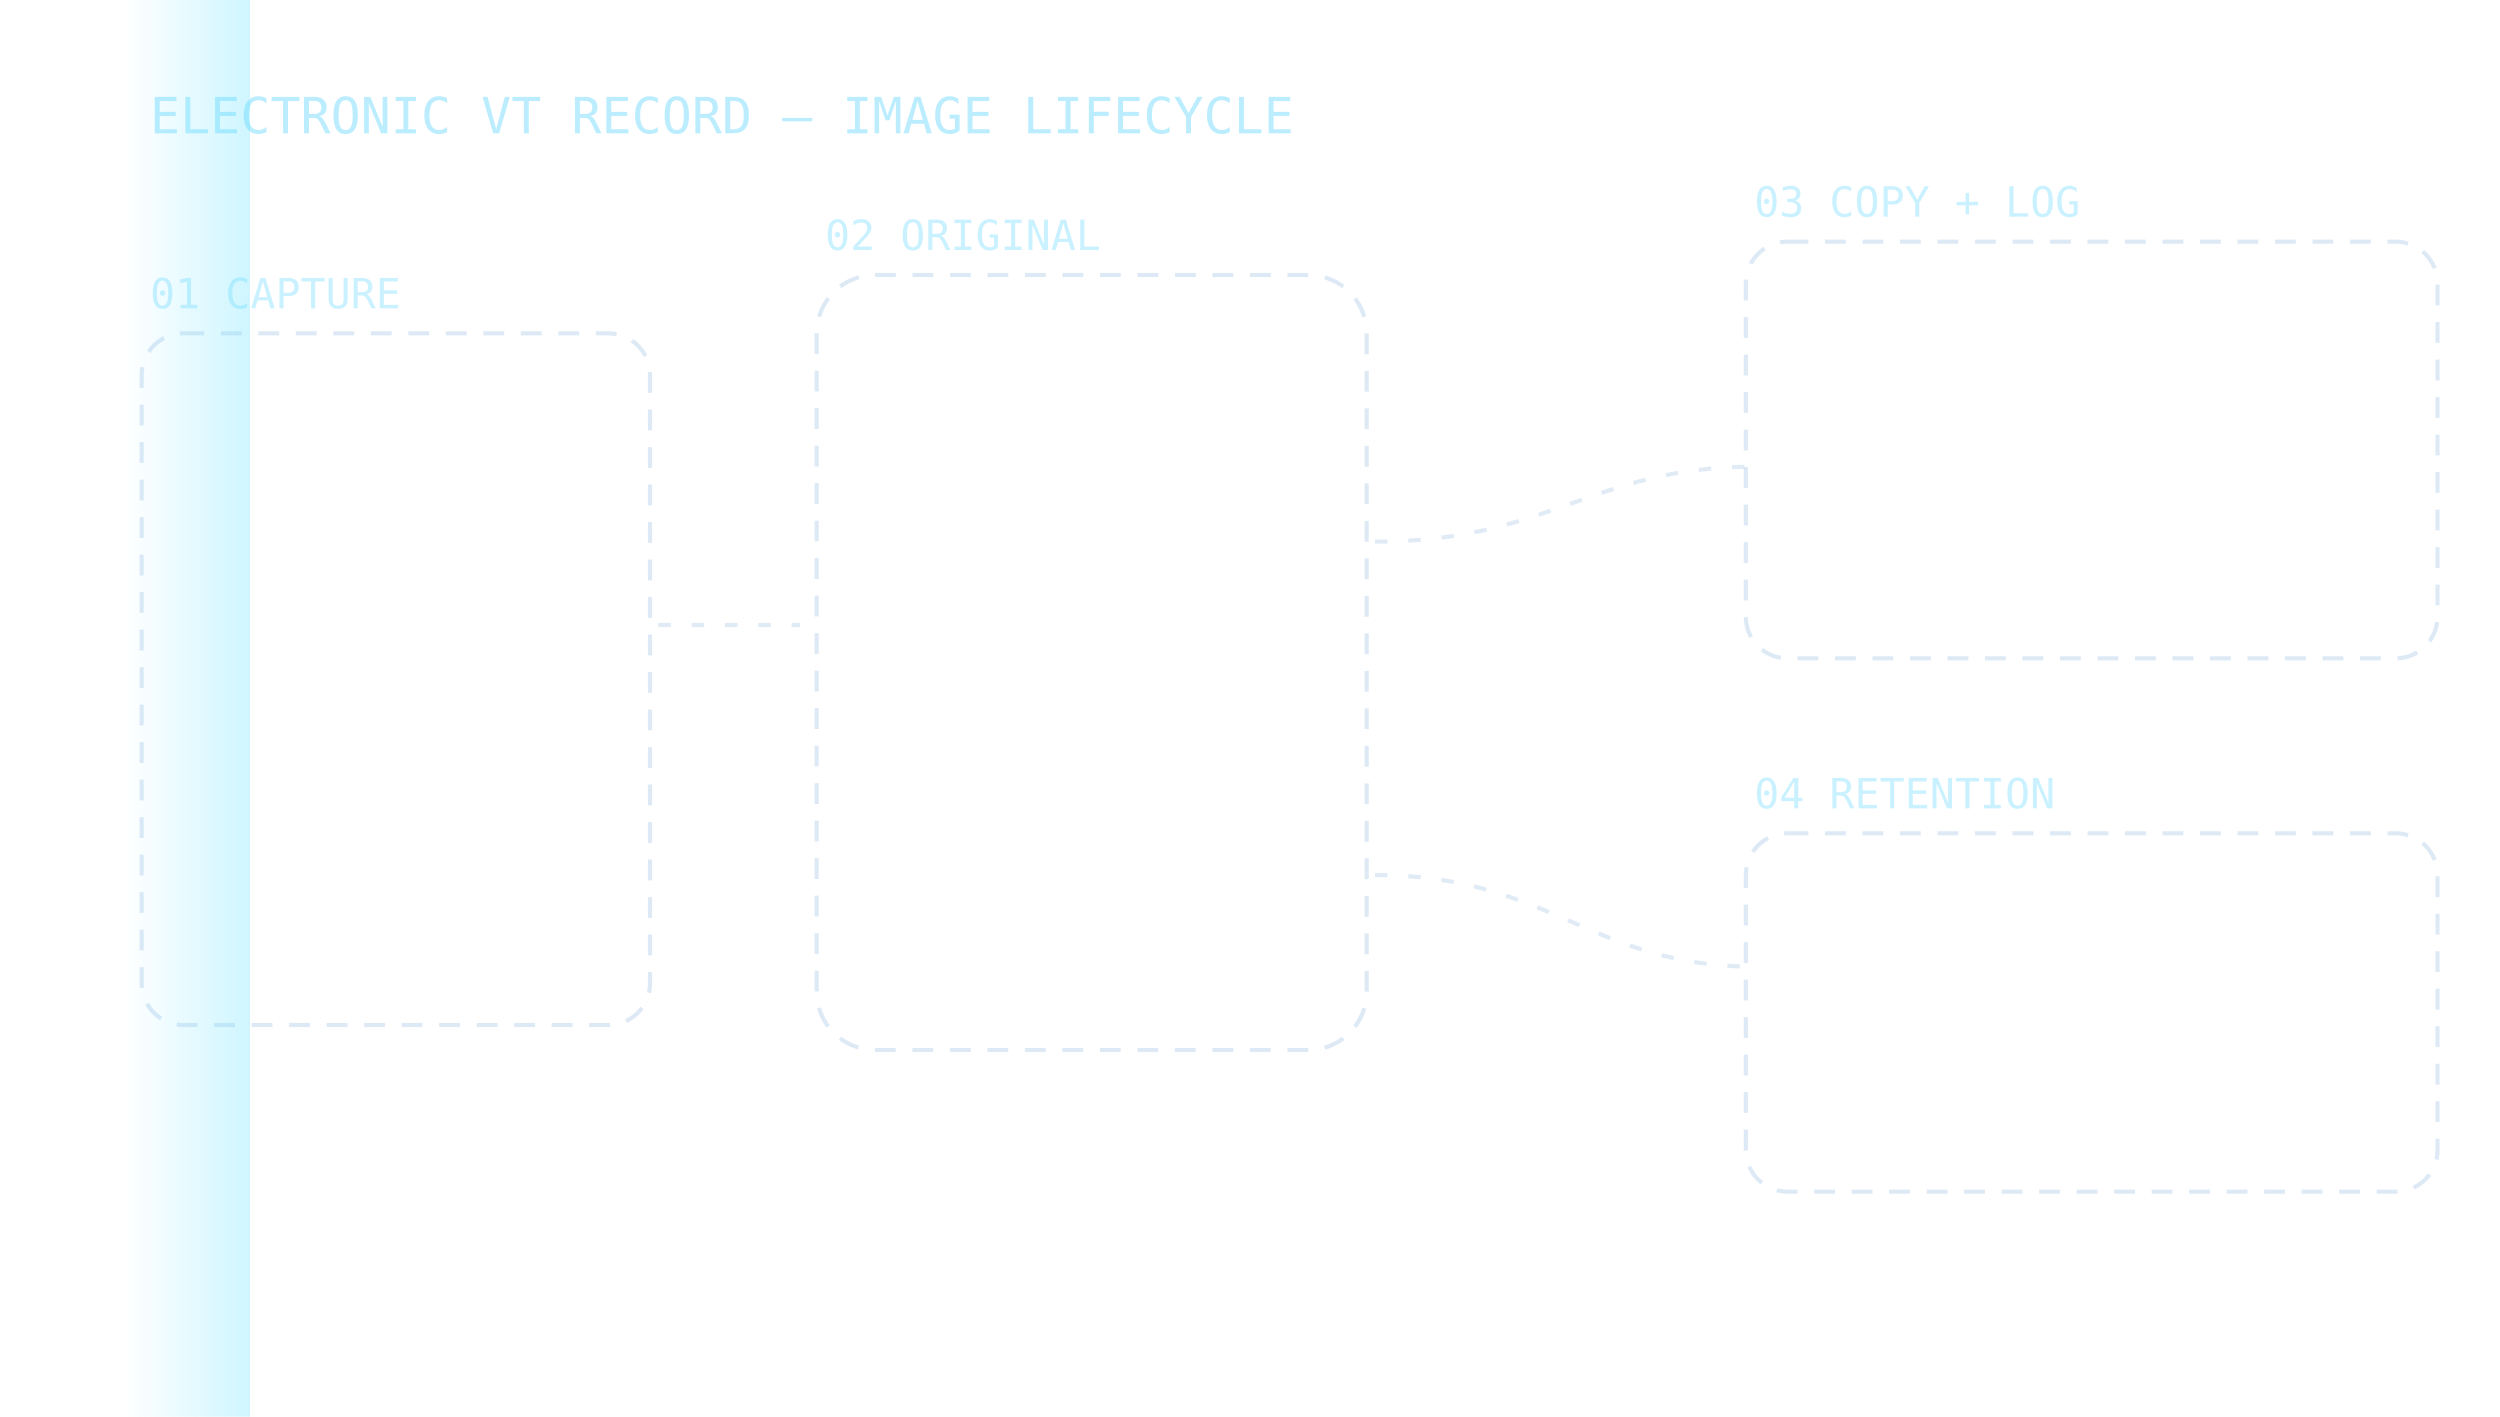
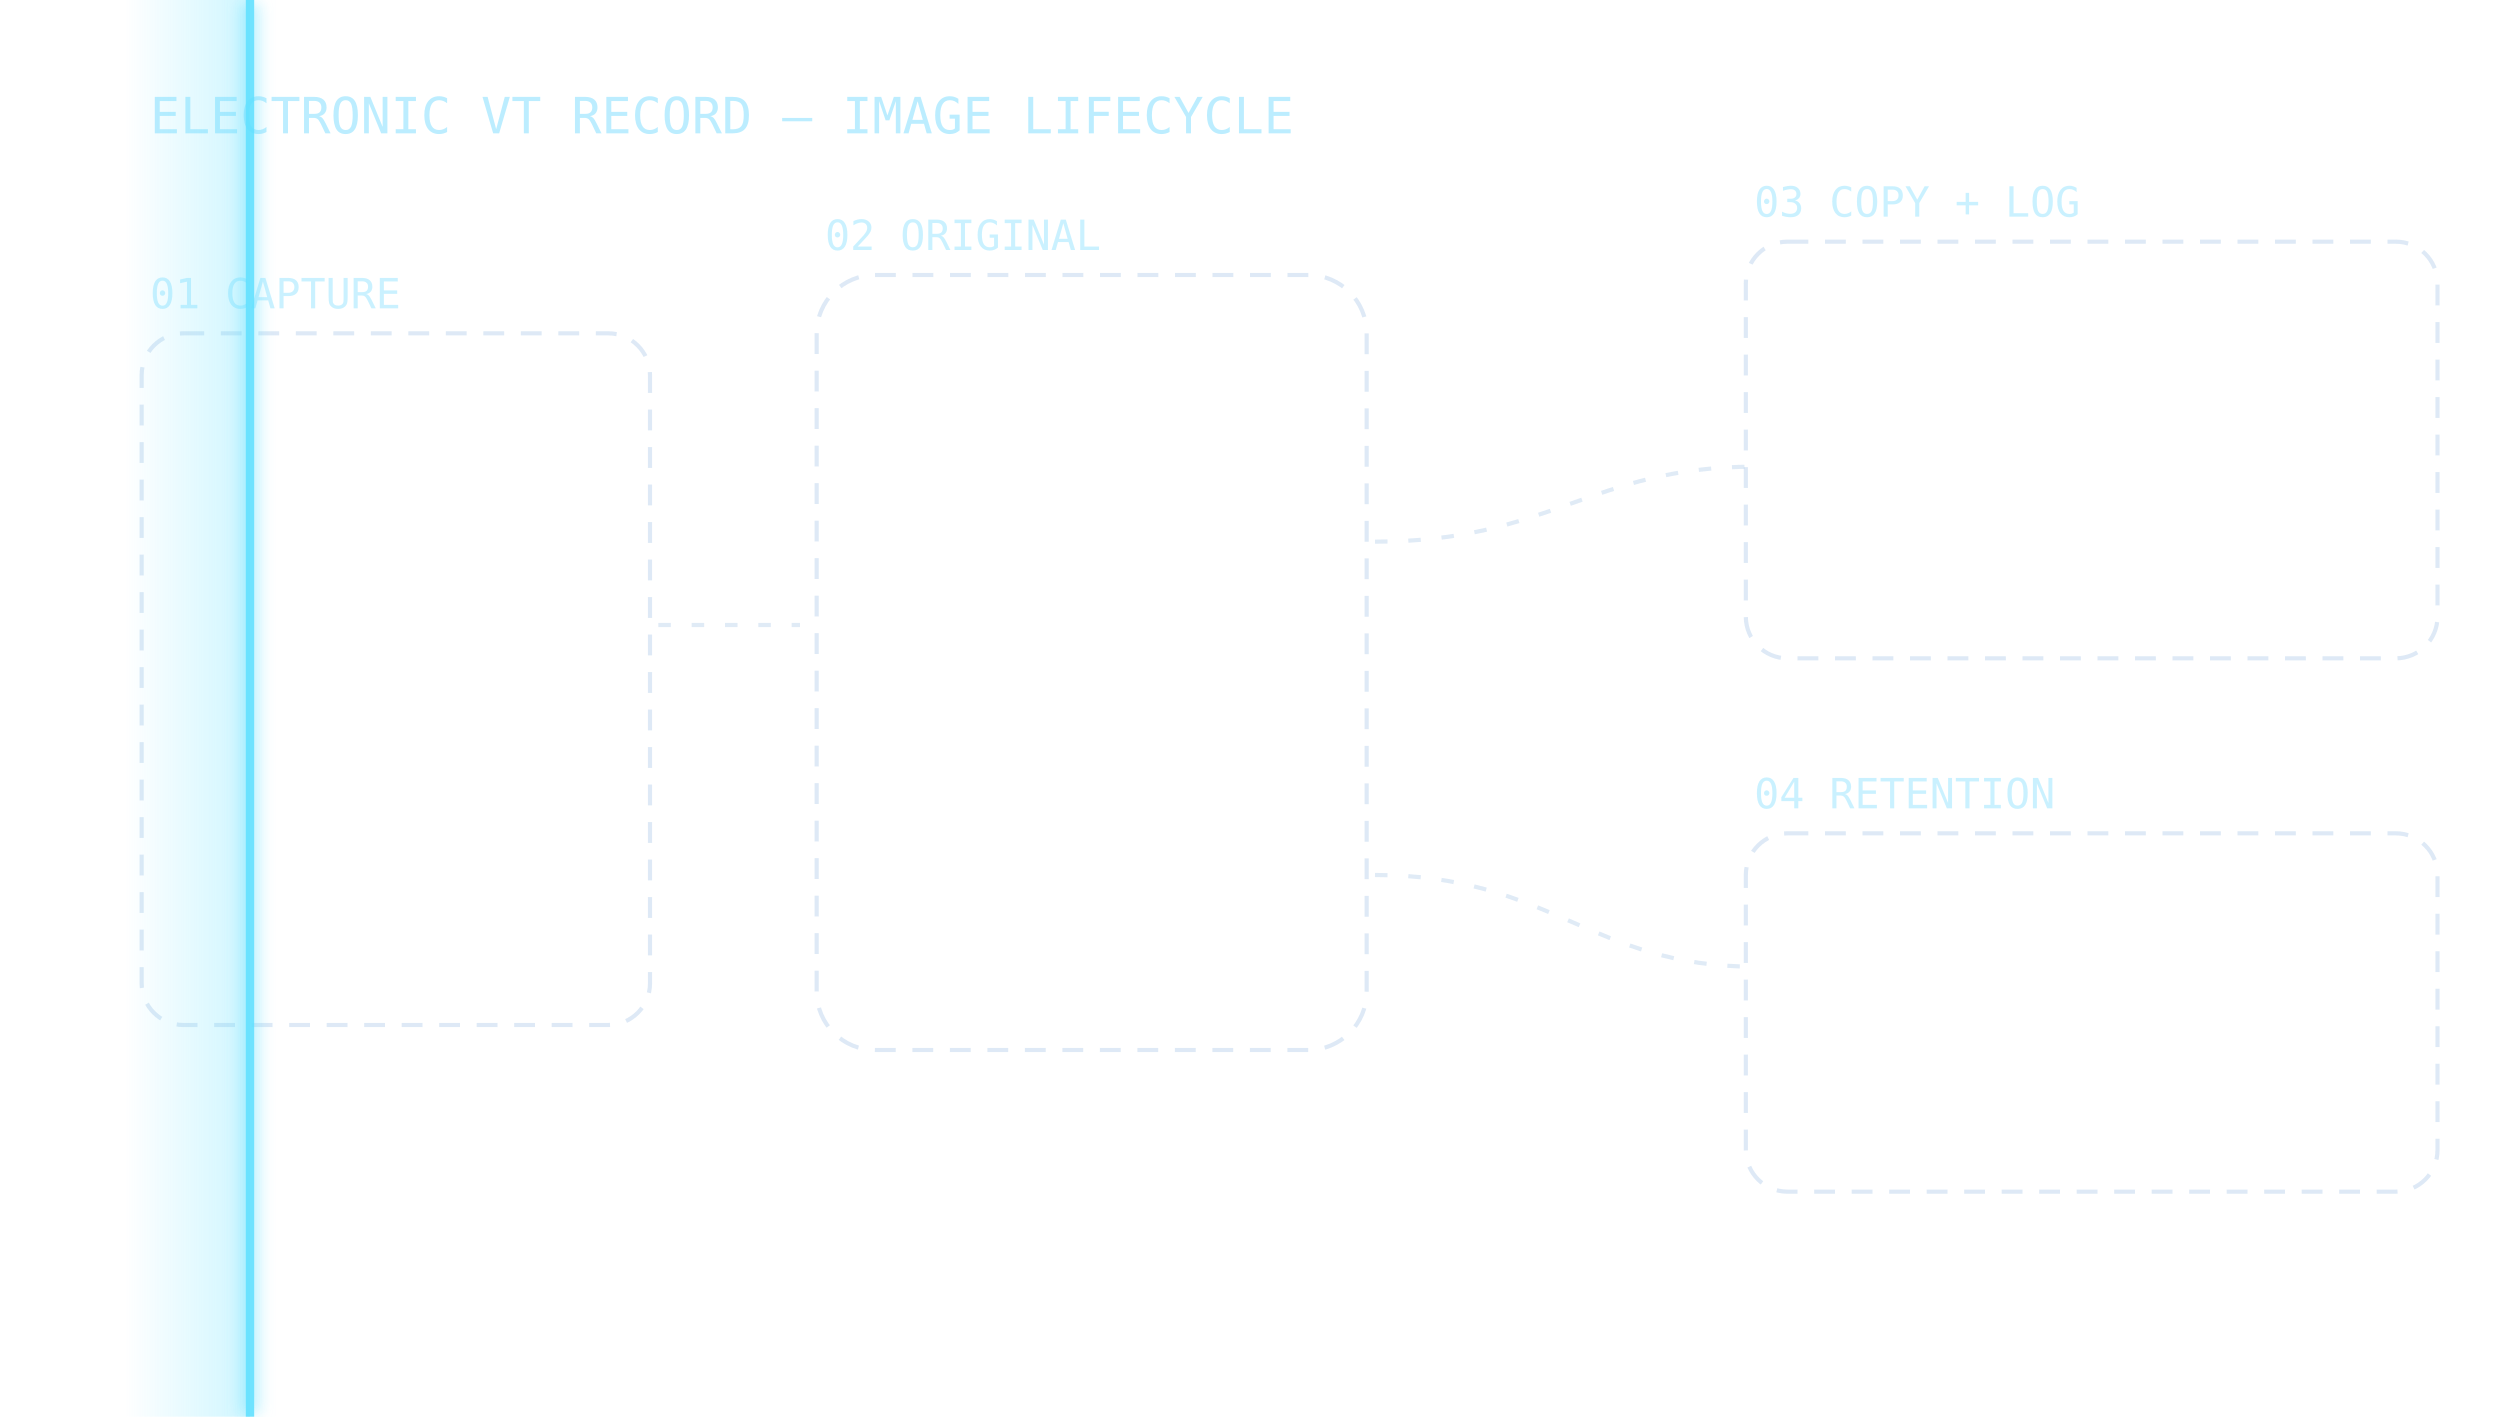
<svg xmlns="http://www.w3.org/2000/svg" viewBox="0 0 600 340" width="100%" height="100%" font-family="JetBrains Mono, monospace">
  <defs>
-     <filter id="rvglowC" x="-60%" y="-60%" width="220%" height="220%">
+     <filter id="rvglowC" filterUnits="userSpaceOnUse" x="-58" y="-58" width="116" height="456">
      <feGaussianBlur in="SourceGraphic" stdDeviation="2.2" result="b" />
      <feMerge>
        <feMergeNode in="b" />
        <feMergeNode in="SourceGraphic" />
      </feMerge>
    </filter>
    <filter id="rvglowR" x="-80%" y="-80%" width="260%" height="260%">
      <feGaussianBlur in="SourceGraphic" stdDeviation="1.8" result="b" />
      <feMerge>
        <feMergeNode in="b" />
        <feMergeNode in="SourceGraphic" />
      </feMerge>
    </filter>
    <linearGradient id="rvplateG" x1="0" y1="0" x2="0" y2="1">
      <stop offset="0" stop-color="#1e4775" />
      <stop offset=".35" stop-color="#14304f" />
      <stop offset="1" stop-color="#0e2848" />
    </linearGradient>
    <linearGradient id="rvscanFade" x1="0" y1="0" x2="1" y2="0">
      <stop offset="0" stop-color="#5fe0ff" stop-opacity="0" />
      <stop offset="1" stop-color="#5fe0ff" stop-opacity=".3" />
    </linearGradient>
  </defs>
  <text x="36" y="32" font-size="12" fill="#9fe6ff" opacity=".7">ELECTRONIC VT RECORD — IMAGE LIFECYCLE</text>
  <g id="rvGhost">
    <g fill="none" stroke="#8fb6e0" stroke-width="1" stroke-dasharray="5 4" opacity=".3">
      <rect x="34" y="80" width="122" height="166" rx="10" />
      <rect x="196" y="66" width="132" height="186" rx="14" />
      <rect x="419" y="58" width="166" height="100" rx="10" />
      <rect x="419" y="200" width="166" height="86" rx="10" />
    </g>
    <g fill="none" stroke="#8fb6e0" stroke-width="1" stroke-dasharray="3 5" opacity=".28">
      <path d="M158 150 H192" />
      <path d="M330 130 C372 130 382 112 421 112" />
      <path d="M330 210 C372 210 382 232 421 232" />
    </g>
    <g font-size="10" fill="#9fe6ff" opacity=".55">
      <text x="36" y="74">01 CAPTURE</text>
      <text x="198" y="60">02 ORIGINAL</text>
      <text x="421" y="52">03 COPY + LOG</text>
      <text x="421" y="194">04 RETENTION</text>
    </g>
  </g>
  <g id="rvCapture" opacity="0">
    <path d="M74 100 L79 87 H105 L110 100 Z" fill="#14304f" stroke="#8fb6e0" stroke-width="1.2" />
    <rect x="50" y="92" width="16" height="7" rx="3" fill="#14304f" stroke="#8fb6e0" stroke-width="1" />
    <circle cx="126" cy="98" r="5" fill="#14304f" stroke="#8fb6e0" stroke-width="1" />
    <path d="M126 94.5 V97" stroke="#9fe6ff" stroke-width="1.2" />
    <rect x="44" y="100" width="96" height="60" rx="8" fill="url(#rvplateG)" stroke="#8fb6e0" stroke-width="1.5" />
    <path d="M56 104 V156" stroke="#8fb6e0" stroke-width="1" opacity=".4" />
    <circle cx="94" cy="130" r="21" fill="#0e2848" stroke="#8fb6e0" stroke-width="1.5" />
    <circle cx="94" cy="130" r="13.5" fill="#08152b" stroke="#5fe0ff" stroke-width="1.2" opacity=".9" />
    <circle cx="94" cy="130" r="6" fill="#0b1d36" stroke="#5fe0ff" stroke-width="1" opacity=".7" />
    <path d="M85 123 a12 12 0 0 1 9 -4" stroke="#7fd8ff" stroke-width="1.5" fill="none" opacity=".8" stroke-linecap="round" />
  </g>
  <g id="rvBadges" opacity="0">
    <rect x="42" y="180" width="46" height="42" rx="5" fill="#0e2848" stroke="#8fb6e0" stroke-width="1.2" />
    <g stroke="#5fe0ff" stroke-width=".7" opacity=".6" fill="none">
      <path d="M49.5 183 V219 M57 183 V219 M64.5 183 V219 M72 183 V219 M79.5 183 V219" />
      <path d="M44.5 189 H85.5 M44.5 197 H85.5 M44.5 205 H85.5 M44.5 213 H85.5" />
    </g>
    <text x="65" y="236" font-size="10" fill="#9fe6ff" text-anchor="middle" opacity=".9">HI-RES</text>
    <rect x="96" y="180" width="46" height="42" rx="5" fill="#0e2848" stroke="#8fb6e0" stroke-width="1.2" />
    <g fill="#ffc24b">
      <rect x="99" y="184" width="12" height="11" opacity=".42" />
      <rect x="111" y="184" width="13" height="11" opacity=".2" />
      <rect x="124" y="184" width="14" height="11" opacity=".34" />
      <rect x="99" y="195" width="12" height="12" opacity=".16" />
      <rect x="111" y="195" width="13" height="12" opacity=".38" />
      <rect x="124" y="195" width="14" height="12" opacity=".22" />
      <rect x="99" y="207" width="12" height="12" opacity=".3" />
      <rect x="111" y="207" width="13" height="12" opacity=".18" />
      <rect x="124" y="207" width="14" height="12" opacity=".36" />
    </g>
    <path d="M99 219 L139 184" stroke="#ff6b6b" stroke-width="2.5" stroke-linecap="round" filter="url(#rvglowR)" />
    <text x="119" y="236" font-size="10" fill="#9fe6ff" text-anchor="middle" opacity=".9">LOW-COMP</text>
  </g>
  <path id="rvArrow1" d="M152 150 H190 M182 144 L190 150 L182 156" fill="none" stroke="#5fe0ff" stroke-width="2" stroke-linecap="round" stroke-linejoin="round" pathLength="100" stroke-dasharray="100" stroke-dashoffset="100" filter="url(#rvglowR)" />
  <g id="rvOriginal" opacity="0">
    <rect x="186" y="98" width="11" height="24" rx="2.5" fill="#14304f" stroke="#8fb6e0" stroke-width="1.2" />
    <rect x="186" y="196" width="11" height="24" rx="2.5" fill="#14304f" stroke="#8fb6e0" stroke-width="1.2" />
    <rect x="196" y="66" width="132" height="186" rx="14" fill="url(#rvplateG)" stroke="#8fb6e0" stroke-width="2" />
    <rect x="207" y="77" width="110" height="164" rx="10" fill="#0c2340" stroke="#8fb6e0" stroke-width="1.2" stroke-opacity=".6" />
    <g fill="#14304f" stroke="#8fb6e0" stroke-width="1" opacity=".85">
      <rect x="312" y="118" width="10" height="7" rx="2" />
      <rect x="312" y="148" width="10" height="7" rx="2" />
      <rect x="312" y="178" width="10" height="7" rx="2" />
    </g>
    <g fill="#8fb6e0" opacity=".55">
      <circle cx="216" cy="86" r="2.2" />
      <circle cx="308" cy="86" r="2.2" />
      <circle cx="216" cy="232" r="2.2" />
      <circle cx="308" cy="232" r="2.2" />
    </g>
    <path d="M235 94 H278 L294 110 V167 Q294 172 289 172 H235 Q230 172 230 167 V99 Q230 94 235 94 Z" fill="#14304f" stroke="#8fb6e0" stroke-width="1.5" />
    <path d="M278 94 V110 H294 Z" fill="#1e4775" stroke="#8fb6e0" stroke-width="1" />
    <rect x="238" y="114" width="48" height="32" rx="2" fill="none" stroke="#5fe0ff" stroke-width="1" opacity=".7" />
    <circle cx="247" cy="123" r="3" fill="#5fe0ff" opacity=".8" />
    <path d="M240 144 L252 130 L260 138 L268 128 L284 144" fill="none" stroke="#5fe0ff" stroke-width="1.3" opacity=".8" />
    <text x="262" y="163" font-size="11" fill="#9fe6ff" text-anchor="middle">ORIGINAL</text>
    <path d="M252 204 V196 a10 10 0 0 1 20 0 V204" fill="none" stroke="#5fe0ff" stroke-width="3" stroke-linecap="round" filter="url(#rvglowR)" />
    <rect x="244" y="204" width="36" height="28" rx="5" fill="#14304f" stroke="#5fe0ff" stroke-width="1.8" filter="url(#rvglowR)" />
    <circle cx="262" cy="215" r="3.5" fill="#9fe6ff" />
    <rect x="260.4" y="217" width="3.2" height="7" rx="1.6" fill="#9fe6ff" />
  </g>
  <circle id="rvLockPing" cx="262" cy="218" r="6" fill="none" stroke="#5fe0ff" stroke-width="2" opacity="0" filter="url(#rvglowR)" />
  <g id="rvShield" opacity="0">
    <path d="M330 60 L349 68 V84 Q349 102 330 110 Q311 102 311 84 V68 Z" fill="#0e2848" stroke="#5fe0ff" stroke-width="1.8" filter="url(#rvglowR)" />
    <path d="M327 89 L336.5 79.5" stroke="#9fe6ff" stroke-width="4" stroke-linecap="butt" />
    <path d="M322.5 93.5 L328.4 90.4 L325.6 87.6 Z" fill="#ffc24b" />
    <path d="M336.5 79.5 L339 77" stroke="#ff9b4b" stroke-width="4" stroke-linecap="round" />
    <path d="M320 74 L341 96" stroke="#ff6b6b" stroke-width="2.6" stroke-linecap="round" filter="url(#rvglowR)" />
  </g>
  <path id="rvArrow2" d="M330 130 C372 130 382 112 421 112 M413 106 L421 112 L413 118" fill="none" stroke="#5fe0ff" stroke-width="2" stroke-linecap="round" stroke-linejoin="round" pathLength="100" stroke-dasharray="100" stroke-dashoffset="100" filter="url(#rvglowR)" />
  <g id="rvCopy" opacity="0">
    <rect x="425" y="64" width="62" height="76" rx="5" fill="#0e2848" stroke="#8fb6e0" stroke-width="1" opacity=".55" />
    <path d="M442 76 H483 L499 92 V147 Q499 152 494 152 H442 Q437 152 437 147 V81 Q437 76 442 76 Z" fill="url(#rvplateG)" stroke="#8fb6e0" stroke-width="1.5" />
    <path d="M483 76 V92 H499 Z" fill="#1e4775" stroke="#8fb6e0" stroke-width="1" />
    <rect x="444" y="96" width="46" height="24" rx="2" fill="none" stroke="#5fe0ff" stroke-width="1" opacity=".7" />
    <circle cx="452" cy="103" r="2.5" fill="#5fe0ff" opacity=".8" />
    <path d="M446 118 L456 106 L463 113 L470 104 L488 118" fill="none" stroke="#5fe0ff" stroke-width="1.2" opacity=".8" />
    <text x="468" y="133" font-size="11" fill="#9fe6ff" text-anchor="middle">COPY</text>
    <circle cx="450" cy="141" r="3.2" fill="none" stroke="#ffc24b" stroke-width="1.2" />
    <path d="M450 135.5 V133.8 M450 146.5 V148.2 M444.8 141 H443 M455.2 141 H457 M446.3 137.3 l-1.3 -1.3 M453.7 137.3 l1.3 -1.3 M446.3 144.7 l-1.3 1.3 M453.7 144.7 l1.3 1.3" stroke="#ffc24b" stroke-width="1.2" stroke-linecap="round" fill="none" />
    <path d="M462 141 H493" stroke="#8fb6e0" stroke-width="1.5" opacity=".5" fill="none" />
    <path d="M462 141 H483" stroke="#5fe0ff" stroke-width="2" fill="none" />
    <circle cx="483" cy="141" r="3.6" fill="#5fe0ff" />
  </g>
  <g id="rvLog" opacity="0">
    <path d="M499 110 H515" stroke="#8fb6e0" stroke-width="1" stroke-dasharray="3 3" opacity=".6" fill="none" />
    <rect x="517" y="70" width="62" height="82" rx="4" fill="#0e2848" stroke="#8fb6e0" stroke-width="1.2" />
    <path d="M517 89 H579" stroke="#8fb6e0" stroke-width="1" opacity=".4" fill="none" />
    <text x="548" y="83" font-size="10" fill="#9fe6ff" text-anchor="middle">ADJ LOG</text>
    <text x="524" y="105" font-size="10" fill="#ffc24b">+1 EV</text>
    <path d="M560 100 l4 4 l8 -9" fill="none" stroke="#5fe0ff" stroke-width="2" stroke-linecap="round" stroke-linejoin="round" />
    <path d="M524 116 H572" stroke="#8fb6e0" stroke-width="1" opacity=".35" fill="none" />
    <text x="524" y="131" font-size="9" fill="#9fe6ff" opacity=".7">INIT/DATE</text>
    <path d="M524 141 H572" stroke="#8fb6e0" stroke-width="1" opacity=".35" fill="none" />
  </g>
  <path id="rvArrow3" d="M330 210 C372 210 382 232 421 232 M413 226 L421 232 L413 238" fill="none" stroke="#5fe0ff" stroke-width="2" stroke-linecap="round" stroke-linejoin="round" pathLength="100" stroke-dasharray="100" stroke-dashoffset="100" filter="url(#rvglowR)" />
  <g id="rvRetention" opacity="0">
    <rect x="426" y="208" width="94" height="16" rx="3" fill="url(#rvplateG)" stroke="#8fb6e0" stroke-width="1.5" />
    <rect x="431" y="224" width="84" height="50" rx="3" fill="#0e2848" stroke="#8fb6e0" stroke-width="1.5" />
    <rect x="459" y="238" width="28" height="10" rx="5" fill="#08152b" stroke="#8fb6e0" stroke-width="1" opacity=".8" />
    <rect x="445" y="254" width="56" height="14" rx="3" fill="#5fe0ff" fill-opacity=".1" stroke="#5fe0ff" stroke-width="1" stroke-opacity=".55" />
    <text x="473" y="264.5" font-size="10" fill="#9fe6ff" text-anchor="middle">PER CODE</text>
    <circle cx="550" cy="240" r="21" fill="#0e2848" stroke="#8fb6e0" stroke-width="1.5" />
    <path d="M550 221.5 V226 M550 254 V258.5 M531.5 240 H536 M564 240 H568.5" stroke="#8fb6e0" stroke-width="1.2" opacity=".7" fill="none" />
    <path d="M550 240 V228" stroke="#5fe0ff" stroke-width="2" stroke-linecap="round" fill="none" />
    <path d="M550 240 L559 245" stroke="#5fe0ff" stroke-width="1.5" stroke-linecap="round" fill="none" />
    <circle cx="550" cy="240" r="1.8" fill="#5fe0ff" />
    <circle cx="550" cy="240" r="26" fill="none" stroke="#5fe0ff" stroke-width="1" stroke-dasharray="4 4" opacity=".45" />
  </g>
  <g id="rvscanG" transform="translate(60,0)">
    <rect x="-30" y="0" width="30" height="340" fill="url(#rvscanFade)" />
    <line x1="0" y1="0" x2="0" y2="340" stroke="#5fe0ff" stroke-width="2" filter="url(#rvglowC)" opacity=".9" />
  </g>
</svg>
